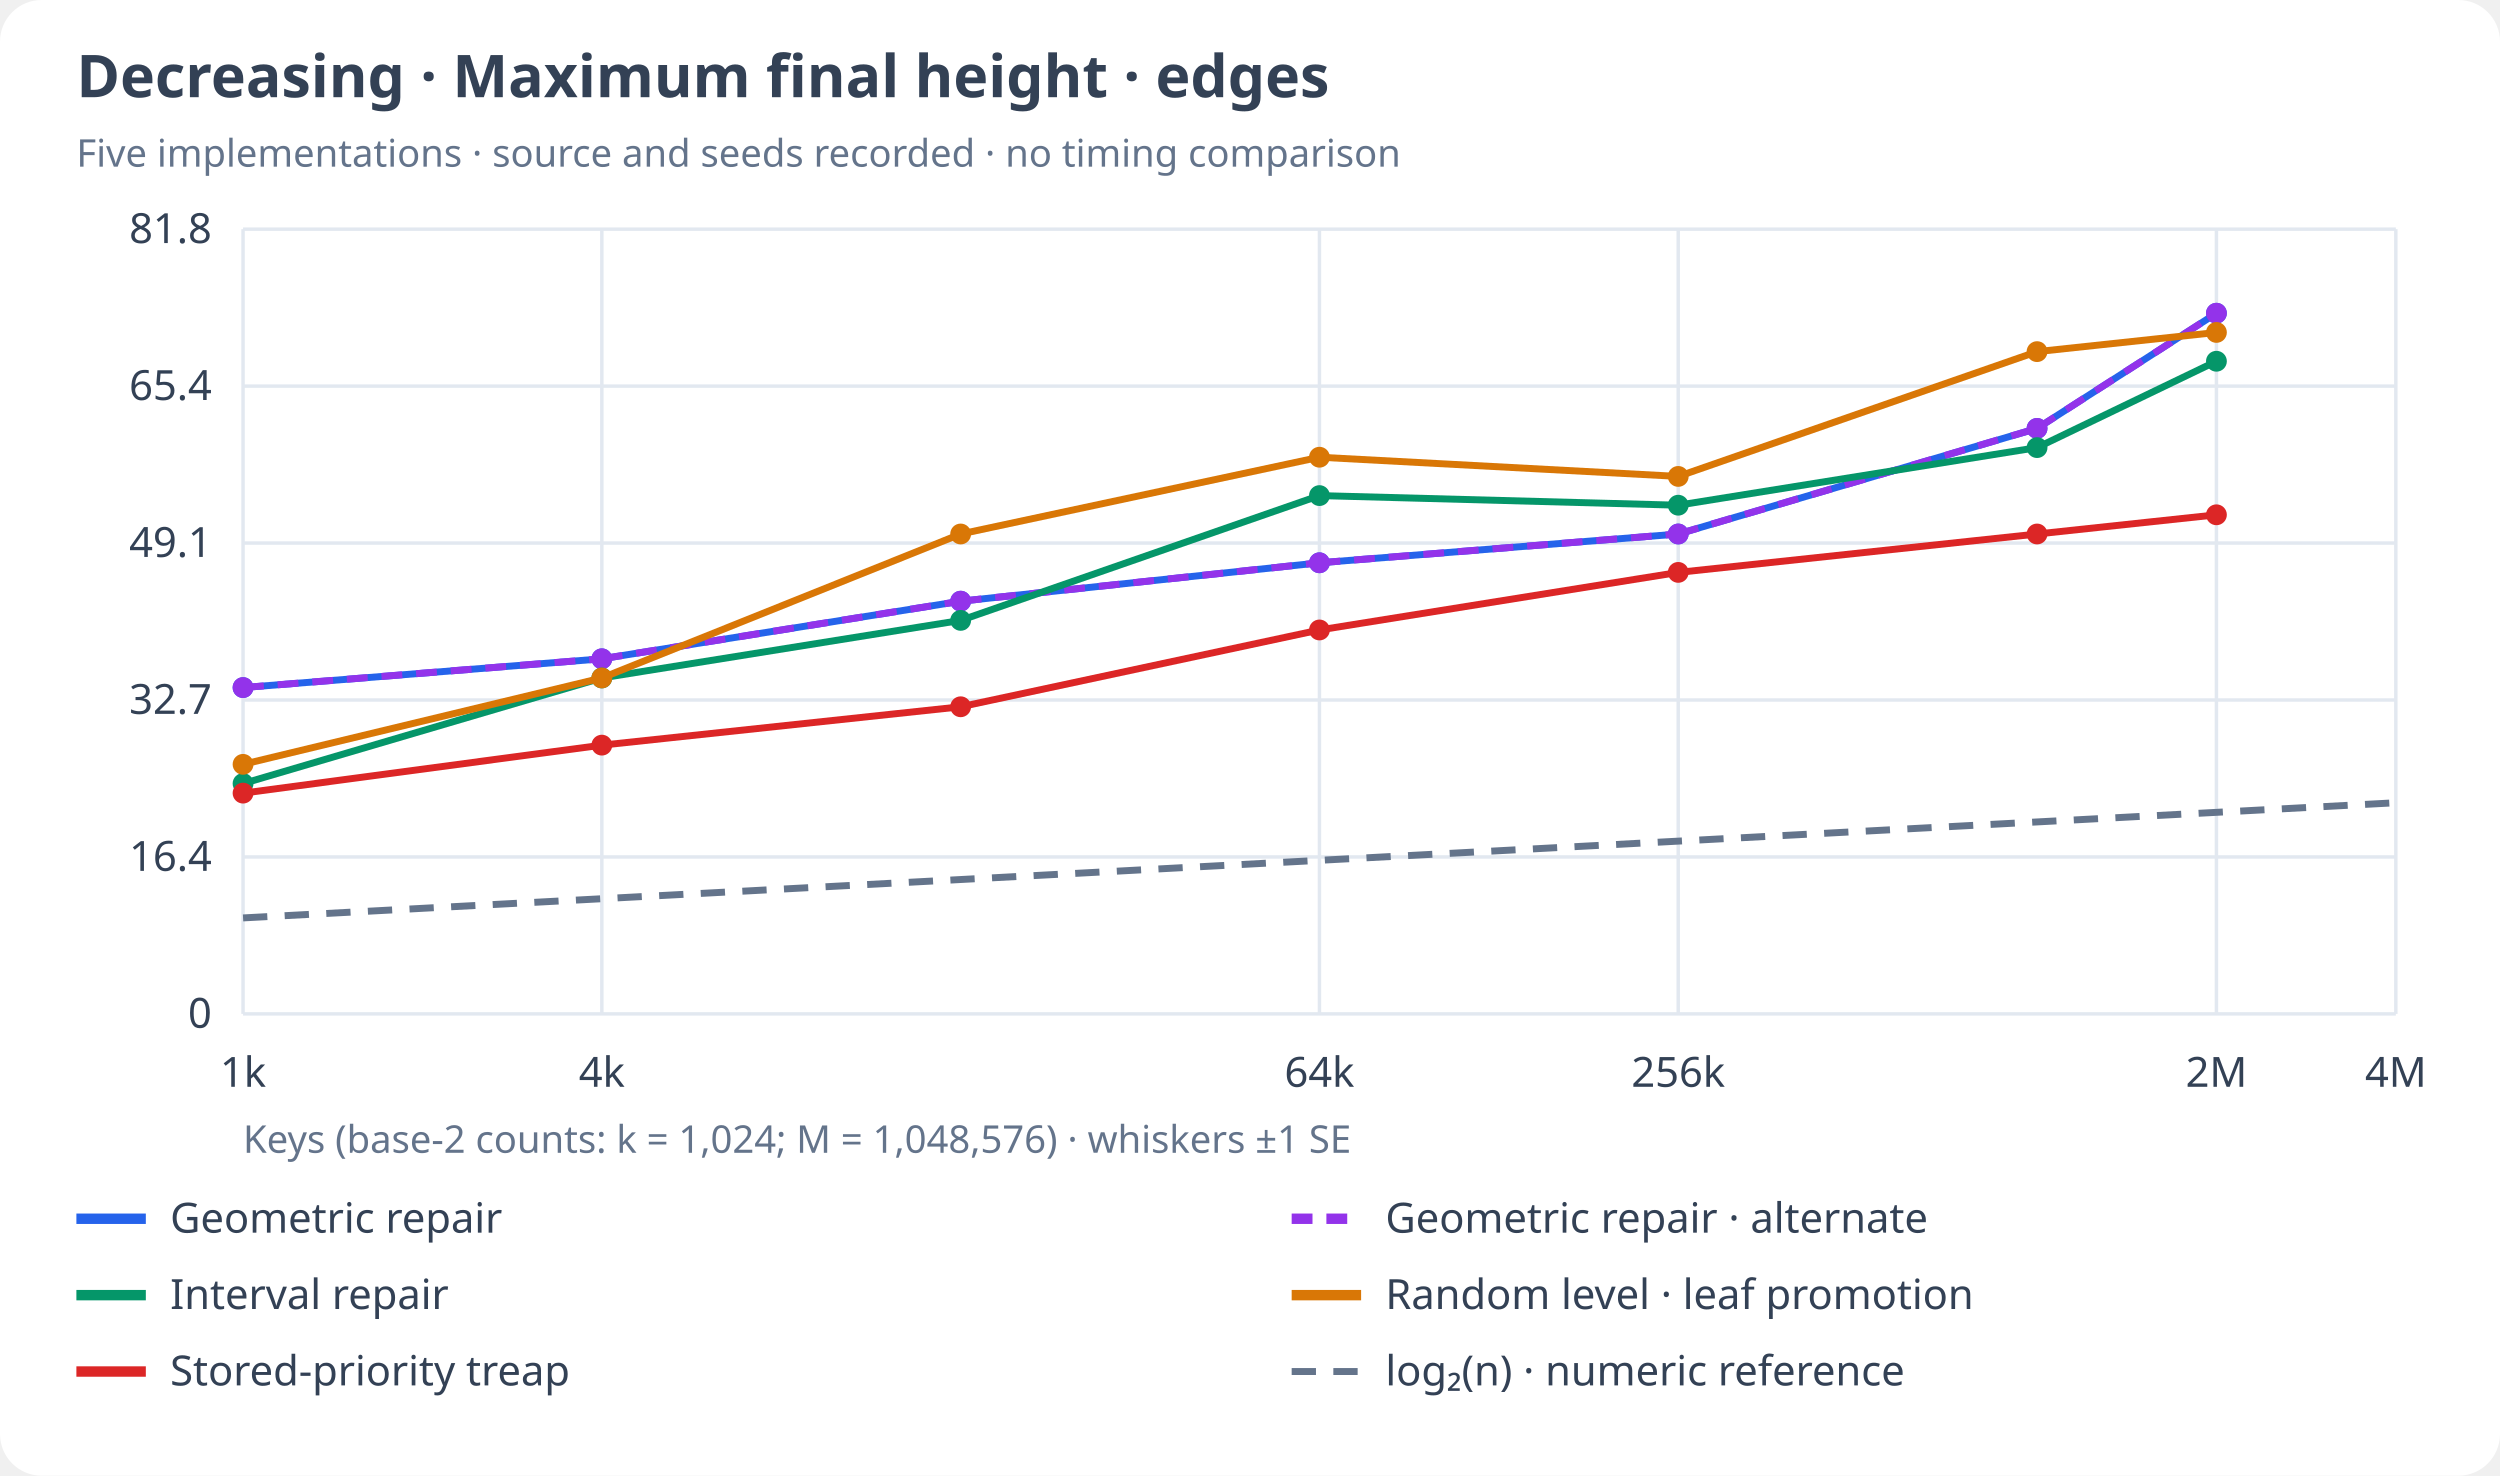
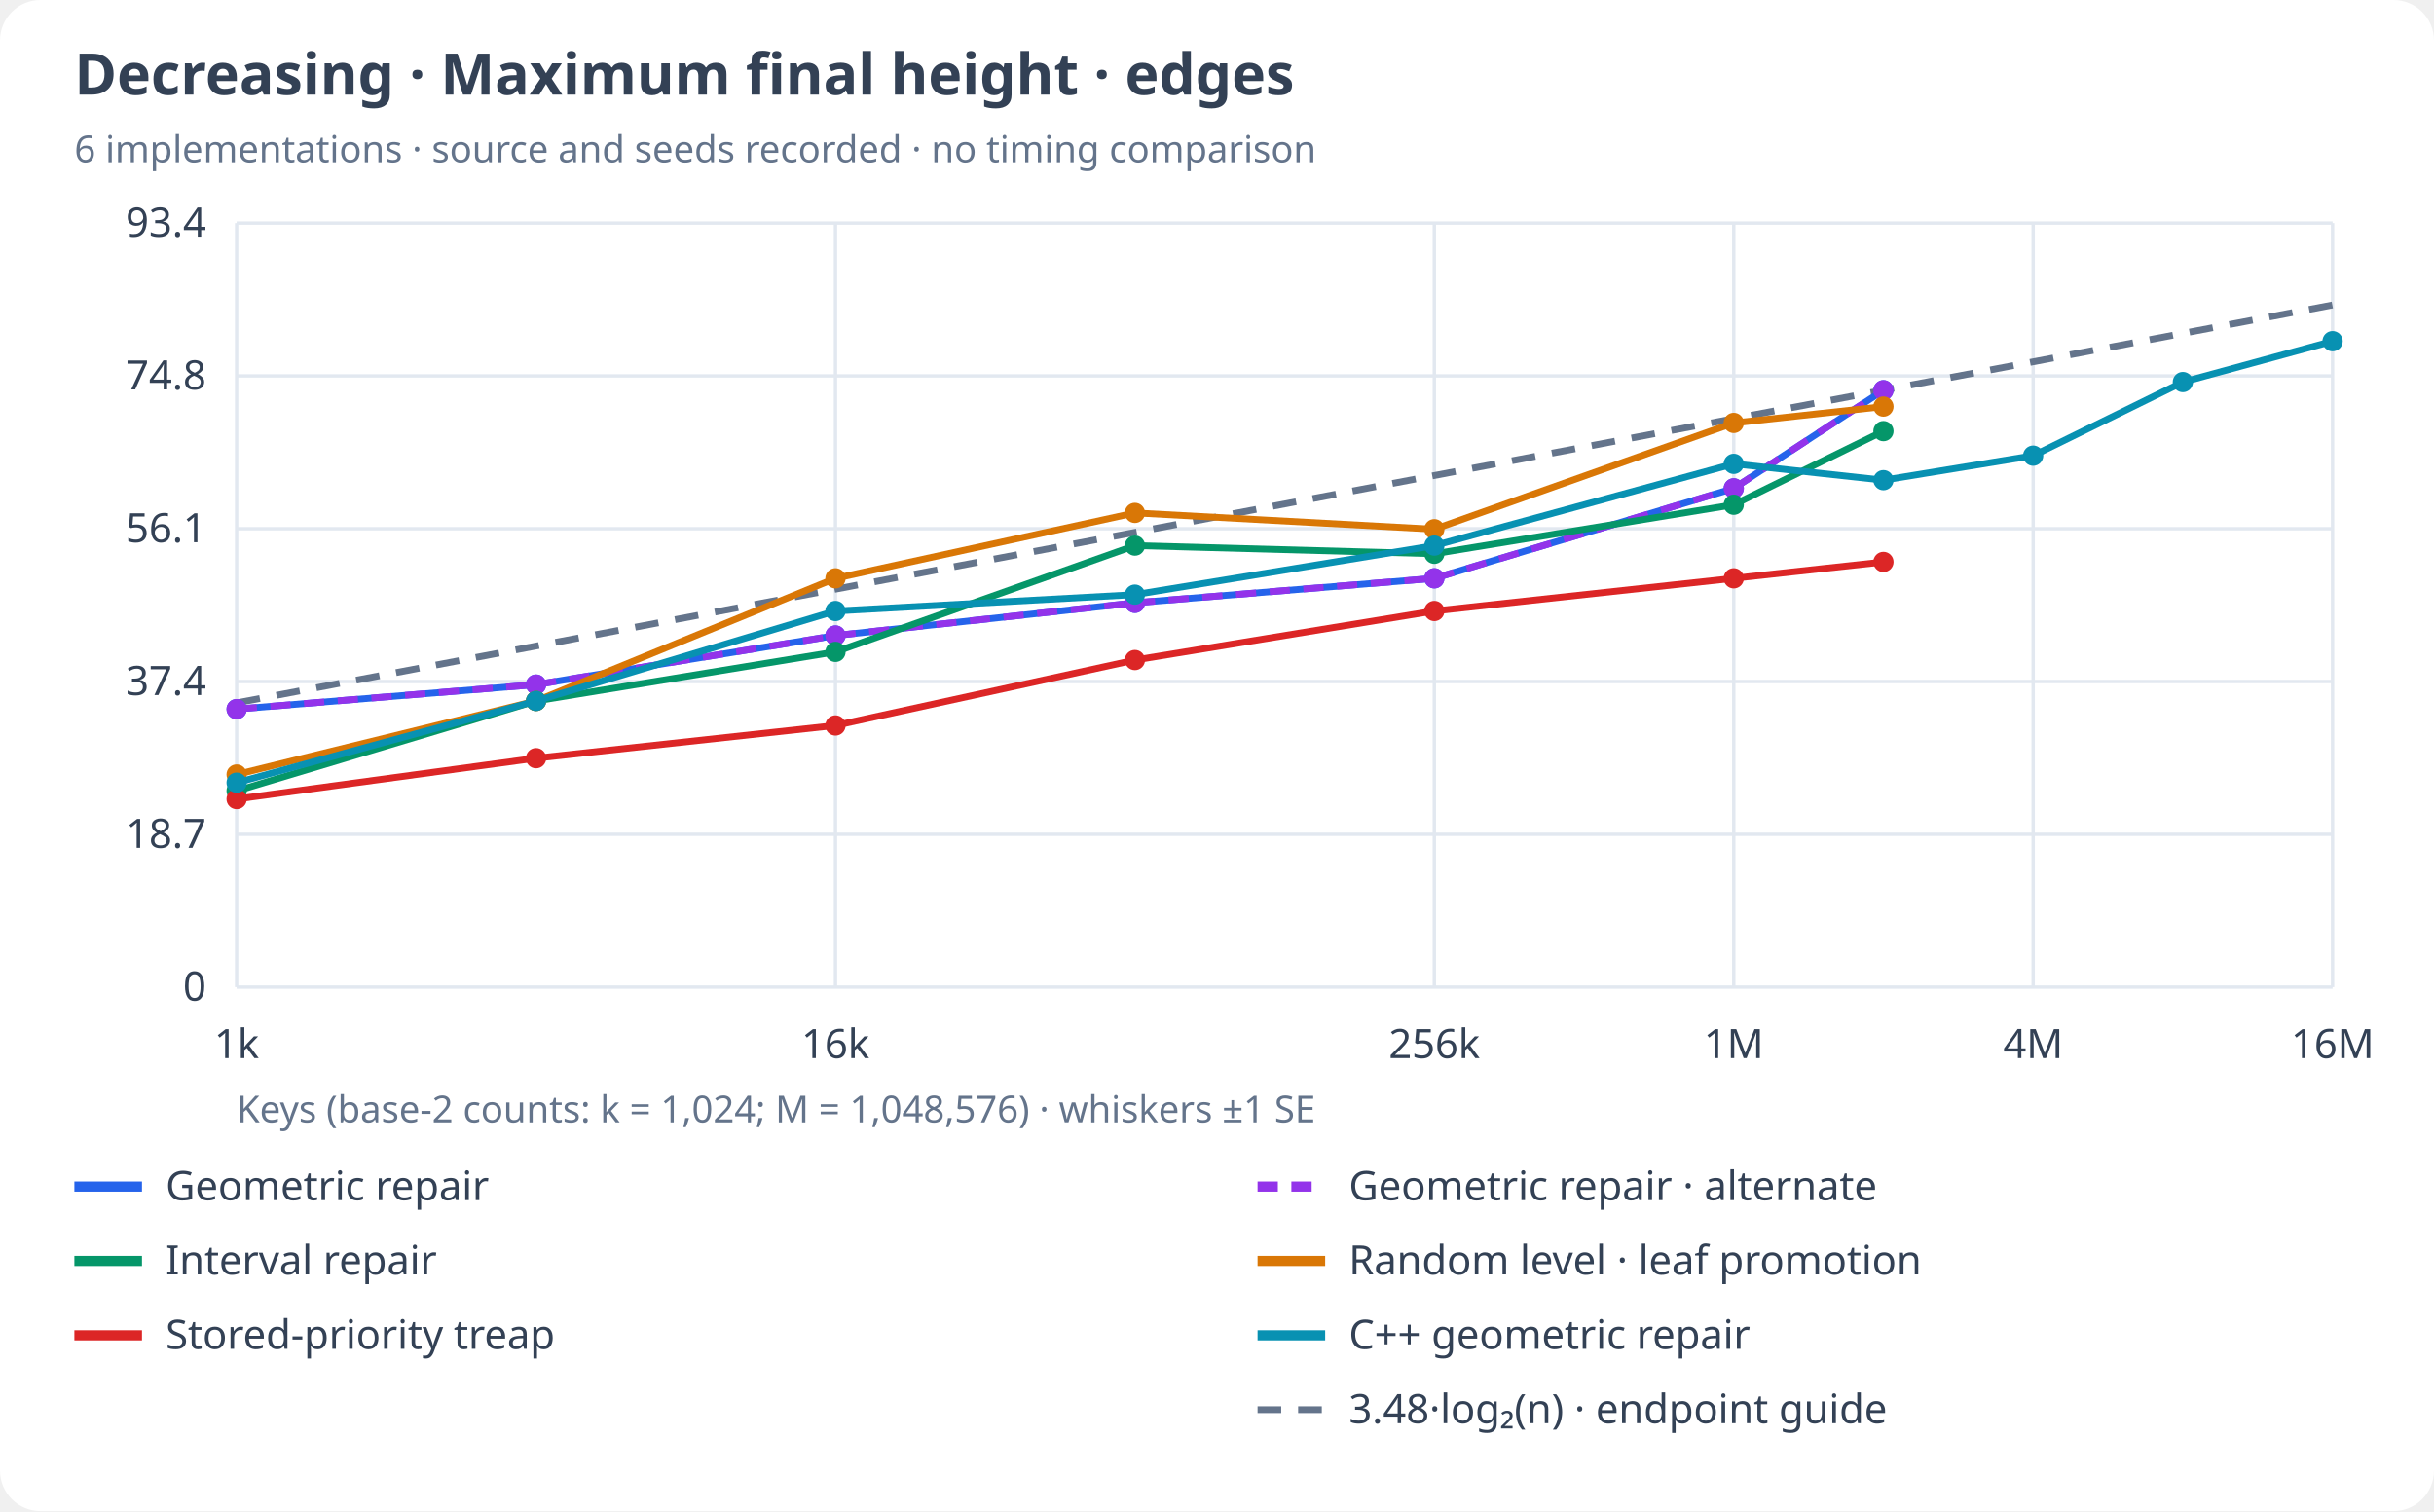
- <svg xmlns="http://www.w3.org/2000/svg" viewBox="0 0 720 425" role="img" aria-labelledby="decreasing-maximum_height-title decreasing-maximum_height-desc">
+ <svg xmlns="http://www.w3.org/2000/svg" viewBox="0 0 720 447" role="img" aria-labelledby="decreasing-maximum_height-title decreasing-maximum_height-desc">
  <style>text{font:12px system-ui,sans-serif;fill:#334155}.grid{stroke:#e2e8f0}</style>
-   <rect width="720" height="425" rx="12" fill="white" />
+   <rect width="720" height="447" rx="12" fill="white" />
  <text x="22" y="28" style="font-size:17px;font-weight:650">Decreasing · Maximum final height · edges</text>
-   <text x="22" y="48" style="font-size:11px;fill:#64748b">Five implementations · source and seeds recorded · no timing comparison</text>
+   <text x="22" y="48" style="font-size:11px;fill:#64748b">6 implementations · source and seeds recorded · no timing comparison</text>
  <path class="grid" d="M70,292.00h620" />
  <text x="61" y="296.00" text-anchor="end">0</text>
  <path class="grid" d="M70,246.80h620" />
-   <text x="61" y="250.80" text-anchor="end">16.4</text>
+   <text x="61" y="250.80" text-anchor="end">18.7</text>
  <path class="grid" d="M70,201.60h620" />
-   <text x="61" y="205.60" text-anchor="end">32.7</text>
+   <text x="61" y="205.60" text-anchor="end">37.4</text>
  <path class="grid" d="M70,156.40h620" />
-   <text x="61" y="160.40" text-anchor="end">49.1</text>
+   <text x="61" y="160.40" text-anchor="end">56.1</text>
  <path class="grid" d="M70,111.20h620" />
-   <text x="61" y="115.20" text-anchor="end">65.4</text>
+   <text x="61" y="115.20" text-anchor="end">74.8</text>
  <path class="grid" d="M70,66.00h620" />
-   <text x="61" y="70.00" text-anchor="end">81.8</text>
+   <text x="61" y="70.00" text-anchor="end">93.4</text>
  <path class="grid" d="M70.00,66v226" />
  <text x="70.00" y="313" text-anchor="middle">1k</text>
-   <path class="grid" d="M173.33,66v226" />
-   <text x="173.33" y="313" text-anchor="middle">4k</text>
-   <path class="grid" d="M380.00,66v226" />
-   <text x="380.00" y="313" text-anchor="middle">64k</text>
-   <path class="grid" d="M483.33,66v226" />
-   <text x="483.33" y="313" text-anchor="middle">256k</text>
-   <path class="grid" d="M638.33,66v226" />
-   <text x="638.33" y="313" text-anchor="middle">2M</text>
+   <path class="grid" d="M247.14,66v226" />
+   <text x="247.14" y="313" text-anchor="middle">16k</text>
+   <path class="grid" d="M424.29,66v226" />
+   <text x="424.29" y="313" text-anchor="middle">256k</text>
+   <path class="grid" d="M512.86,66v226" />
+   <text x="512.86" y="313" text-anchor="middle">1M</text>
+   <path class="grid" d="M601.43,66v226" />
+   <text x="601.43" y="313" text-anchor="middle">4M</text>
  <path class="grid" d="M690.00,66v226" />
-   <text x="690.00" y="313" text-anchor="middle">4M</text>
-   <path class="log-reference" d="M70.00,264.36L690.00,231.19" stroke="#64748b" stroke-width="2" stroke-dasharray="7 5" fill="none" />
-   <circle cx="70.00" cy="198.02" r="3" fill="#2563eb" />
-   <path d="M70.00,198.02L173.33,189.73" stroke="#2563eb" stroke-width="2" fill="none" />
-   <circle cx="173.33" cy="189.73" r="3" fill="#2563eb" />
-   <path d="M173.33,189.73L276.67,173.14" stroke="#2563eb" stroke-width="2" fill="none" />
-   <circle cx="276.67" cy="173.14" r="3" fill="#2563eb" />
-   <path d="M276.67,173.14L380.00,162.08" stroke="#2563eb" stroke-width="2" fill="none" />
-   <circle cx="380.00" cy="162.08" r="3" fill="#2563eb" />
-   <path d="M380.00,162.08L483.33,153.79" stroke="#2563eb" stroke-width="2" fill="none" />
-   <circle cx="483.33" cy="153.79" r="3" fill="#2563eb" />
-   <path d="M483.33,153.79L586.67,123.38" stroke="#2563eb" stroke-width="2" fill="none" />
-   <circle cx="586.67" cy="123.38" r="3" fill="#2563eb" />
-   <path d="M586.67,123.38L638.33,90.21" stroke="#2563eb" stroke-width="2" fill="none" />
-   <circle cx="638.33" cy="90.21" r="3" fill="#2563eb" />
+   <text x="690.00" y="313" text-anchor="middle">16M</text>
+   <path class="log-reference" data-constant="3.4761904761904763" d="M70.00,207.92L690.00,90.21" stroke="#64748b" stroke-width="2" stroke-dasharray="7 5" fill="none" />
+   <circle cx="70.00" cy="209.77" r="3" fill="#2563eb" />
+   <path d="M70.00,209.77L158.57,202.51" stroke="#2563eb" stroke-width="2" fill="none" />
+   <circle cx="158.57" cy="202.51" r="3" fill="#2563eb" />
+   <path d="M158.57,202.51L247.14,188.00" stroke="#2563eb" stroke-width="2" fill="none" />
+   <circle cx="247.14" cy="188.00" r="3" fill="#2563eb" />
+   <path d="M247.14,188.00L335.71,178.32" stroke="#2563eb" stroke-width="2" fill="none" />
+   <circle cx="335.71" cy="178.32" r="3" fill="#2563eb" />
+   <path d="M335.71,178.32L424.29,171.07" stroke="#2563eb" stroke-width="2" fill="none" />
+   <circle cx="424.29" cy="171.07" r="3" fill="#2563eb" />
+   <path d="M424.29,171.07L512.86,144.46" stroke="#2563eb" stroke-width="2" fill="none" />
+   <circle cx="512.86" cy="144.46" r="3" fill="#2563eb" />
+   <path d="M512.86,144.46L557.14,115.44" stroke="#2563eb" stroke-width="2" fill="none" />
+   <circle cx="557.14" cy="115.44" r="3" fill="#2563eb" />
  <path d="M22,351h20" stroke="#2563eb" stroke-width="3" />
  <text x="49" y="355">Geometric repair</text>
-   <circle cx="70.00" cy="198.02" r="3" fill="#9333ea" />
-   <path d="M70.00,198.02L173.33,189.73" stroke="#9333ea" stroke-width="2" fill="none" stroke-dasharray="6 4" />
-   <circle cx="173.33" cy="189.73" r="3" fill="#9333ea" />
-   <path d="M173.33,189.73L276.67,173.14" stroke="#9333ea" stroke-width="2" fill="none" stroke-dasharray="6 4" />
-   <circle cx="276.67" cy="173.14" r="3" fill="#9333ea" />
-   <path d="M276.67,173.14L380.00,162.08" stroke="#9333ea" stroke-width="2" fill="none" stroke-dasharray="6 4" />
-   <circle cx="380.00" cy="162.08" r="3" fill="#9333ea" />
-   <path d="M380.00,162.08L483.33,153.79" stroke="#9333ea" stroke-width="2" fill="none" stroke-dasharray="6 4" />
-   <circle cx="483.33" cy="153.79" r="3" fill="#9333ea" />
-   <path d="M483.33,153.79L586.67,123.38" stroke="#9333ea" stroke-width="2" fill="none" stroke-dasharray="6 4" />
-   <circle cx="586.67" cy="123.38" r="3" fill="#9333ea" />
-   <path d="M586.67,123.38L638.33,90.21" stroke="#9333ea" stroke-width="2" fill="none" stroke-dasharray="6 4" />
-   <circle cx="638.33" cy="90.21" r="3" fill="#9333ea" />
+   <circle cx="70.00" cy="209.77" r="3" fill="#9333ea" />
+   <path d="M70.00,209.77L158.57,202.51" stroke="#9333ea" stroke-width="2" fill="none" stroke-dasharray="6 4" />
+   <circle cx="158.57" cy="202.51" r="3" fill="#9333ea" />
+   <path d="M158.57,202.51L247.14,188.00" stroke="#9333ea" stroke-width="2" fill="none" stroke-dasharray="6 4" />
+   <circle cx="247.14" cy="188.00" r="3" fill="#9333ea" />
+   <path d="M247.14,188.00L335.71,178.32" stroke="#9333ea" stroke-width="2" fill="none" stroke-dasharray="6 4" />
+   <circle cx="335.71" cy="178.32" r="3" fill="#9333ea" />
+   <path d="M335.71,178.32L424.29,171.07" stroke="#9333ea" stroke-width="2" fill="none" stroke-dasharray="6 4" />
+   <circle cx="424.29" cy="171.07" r="3" fill="#9333ea" />
+   <path d="M424.29,171.07L512.86,144.46" stroke="#9333ea" stroke-width="2" fill="none" stroke-dasharray="6 4" />
+   <circle cx="512.86" cy="144.46" r="3" fill="#9333ea" />
+   <path d="M512.86,144.46L557.14,115.44" stroke="#9333ea" stroke-width="2" fill="none" stroke-dasharray="6 4" />
+   <circle cx="557.14" cy="115.44" r="3" fill="#9333ea" />
  <path d="M372,351h20" stroke="#9333ea" stroke-width="3" stroke-dasharray="6 4" />
  <text x="399" y="355">Geometric repair · alternate</text>
-   <circle cx="70.00" cy="225.66" r="3" fill="#059669" />
-   <path d="M70.00,225.66L173.33,195.25" stroke="#059669" stroke-width="2" fill="none" />
-   <circle cx="173.33" cy="195.25" r="3" fill="#059669" />
-   <path d="M173.33,195.25L276.67,178.67" stroke="#059669" stroke-width="2" fill="none" />
-   <circle cx="276.67" cy="178.67" r="3" fill="#059669" />
-   <path d="M276.67,178.67L380.00,142.73" stroke="#059669" stroke-width="2" fill="none" />
-   <circle cx="380.00" cy="142.73" r="3" fill="#059669" />
-   <path d="M380.00,142.73L483.33,145.50" stroke="#059669" stroke-width="2" fill="none" />
-   <circle cx="483.33" cy="145.50" r="3" fill="#059669" />
-   <path d="M483.33,145.50L586.67,128.91" stroke="#059669" stroke-width="2" fill="none" />
-   <circle cx="586.67" cy="128.91" r="3" fill="#059669" />
-   <path d="M586.67,128.91L638.33,104.04" stroke="#059669" stroke-width="2" fill="none" />
-   <circle cx="638.33" cy="104.04" r="3" fill="#059669" />
+   <circle cx="70.00" cy="233.95" r="3" fill="#059669" />
+   <path d="M70.00,233.95L158.57,207.35" stroke="#059669" stroke-width="2" fill="none" />
+   <circle cx="158.57" cy="207.35" r="3" fill="#059669" />
+   <path d="M158.57,207.35L247.14,192.83" stroke="#059669" stroke-width="2" fill="none" />
+   <circle cx="247.14" cy="192.83" r="3" fill="#059669" />
+   <path d="M247.14,192.83L335.71,161.39" stroke="#059669" stroke-width="2" fill="none" />
+   <circle cx="335.71" cy="161.39" r="3" fill="#059669" />
+   <path d="M335.71,161.39L424.29,163.81" stroke="#059669" stroke-width="2" fill="none" />
+   <circle cx="424.29" cy="163.81" r="3" fill="#059669" />
+   <path d="M424.29,163.81L512.86,149.30" stroke="#059669" stroke-width="2" fill="none" />
+   <circle cx="512.86" cy="149.30" r="3" fill="#059669" />
+   <path d="M512.86,149.30L557.14,127.53" stroke="#059669" stroke-width="2" fill="none" />
+   <circle cx="557.14" cy="127.53" r="3" fill="#059669" />
  <path d="M22,373h20" stroke="#059669" stroke-width="3" />
  <text x="49" y="377">Interval repair</text>
-   <circle cx="70.00" cy="220.13" r="3" fill="#d97706" />
-   <path d="M70.00,220.13L173.33,195.25" stroke="#d97706" stroke-width="2" fill="none" />
-   <circle cx="173.33" cy="195.25" r="3" fill="#d97706" />
-   <path d="M173.33,195.25L276.67,153.79" stroke="#d97706" stroke-width="2" fill="none" />
-   <circle cx="276.67" cy="153.79" r="3" fill="#d97706" />
-   <path d="M276.67,153.79L380.00,131.68" stroke="#d97706" stroke-width="2" fill="none" />
-   <circle cx="380.00" cy="131.68" r="3" fill="#d97706" />
-   <path d="M380.00,131.68L483.33,137.21" stroke="#d97706" stroke-width="2" fill="none" />
-   <circle cx="483.33" cy="137.21" r="3" fill="#d97706" />
-   <path d="M483.33,137.21L586.67,101.27" stroke="#d97706" stroke-width="2" fill="none" />
-   <circle cx="586.67" cy="101.27" r="3" fill="#d97706" />
-   <path d="M586.67,101.27L638.33,95.74" stroke="#d97706" stroke-width="2" fill="none" />
-   <circle cx="638.33" cy="95.74" r="3" fill="#d97706" />
+   <circle cx="70.00" cy="229.11" r="3" fill="#d97706" />
+   <path d="M70.00,229.11L158.57,207.35" stroke="#d97706" stroke-width="2" fill="none" />
+   <circle cx="158.57" cy="207.35" r="3" fill="#d97706" />
+   <path d="M158.57,207.35L247.14,171.07" stroke="#d97706" stroke-width="2" fill="none" />
+   <circle cx="247.14" cy="171.07" r="3" fill="#d97706" />
+   <path d="M247.14,171.07L335.71,151.72" stroke="#d97706" stroke-width="2" fill="none" />
+   <circle cx="335.71" cy="151.72" r="3" fill="#d97706" />
+   <path d="M335.71,151.72L424.29,156.55" stroke="#d97706" stroke-width="2" fill="none" />
+   <circle cx="424.29" cy="156.55" r="3" fill="#d97706" />
+   <path d="M424.29,156.55L512.86,125.11" stroke="#d97706" stroke-width="2" fill="none" />
+   <circle cx="512.86" cy="125.11" r="3" fill="#d97706" />
+   <path d="M512.86,125.11L557.14,120.27" stroke="#d97706" stroke-width="2" fill="none" />
+   <circle cx="557.14" cy="120.27" r="3" fill="#d97706" />
  <path d="M372,373h20" stroke="#d97706" stroke-width="3" />
  <text x="399" y="377">Random level · leaf promotion</text>
-   <circle cx="70.00" cy="228.42" r="3" fill="#dc2626" />
-   <path d="M70.00,228.42L173.33,214.60" stroke="#dc2626" stroke-width="2" fill="none" />
-   <circle cx="173.33" cy="214.60" r="3" fill="#dc2626" />
-   <path d="M173.33,214.60L276.67,203.55" stroke="#dc2626" stroke-width="2" fill="none" />
-   <circle cx="276.67" cy="203.55" r="3" fill="#dc2626" />
-   <path d="M276.67,203.55L380.00,181.43" stroke="#dc2626" stroke-width="2" fill="none" />
-   <circle cx="380.00" cy="181.43" r="3" fill="#dc2626" />
-   <path d="M380.00,181.43L483.33,164.85" stroke="#dc2626" stroke-width="2" fill="none" />
-   <circle cx="483.33" cy="164.85" r="3" fill="#dc2626" />
-   <path d="M483.33,164.85L586.67,153.79" stroke="#dc2626" stroke-width="2" fill="none" />
-   <circle cx="586.67" cy="153.79" r="3" fill="#dc2626" />
-   <path d="M586.67,153.79L638.33,148.26" stroke="#dc2626" stroke-width="2" fill="none" />
-   <circle cx="638.33" cy="148.26" r="3" fill="#dc2626" />
+   <circle cx="70.00" cy="236.37" r="3" fill="#dc2626" />
+   <path d="M70.00,236.37L158.57,224.28" stroke="#dc2626" stroke-width="2" fill="none" />
+   <circle cx="158.57" cy="224.28" r="3" fill="#dc2626" />
+   <path d="M158.57,224.28L247.14,214.60" stroke="#dc2626" stroke-width="2" fill="none" />
+   <circle cx="247.14" cy="214.60" r="3" fill="#dc2626" />
+   <path d="M247.14,214.60L335.71,195.25" stroke="#dc2626" stroke-width="2" fill="none" />
+   <circle cx="335.71" cy="195.25" r="3" fill="#dc2626" />
+   <path d="M335.71,195.25L424.29,180.74" stroke="#dc2626" stroke-width="2" fill="none" />
+   <circle cx="424.29" cy="180.74" r="3" fill="#dc2626" />
+   <path d="M424.29,180.74L512.86,171.07" stroke="#dc2626" stroke-width="2" fill="none" />
+   <circle cx="512.86" cy="171.07" r="3" fill="#dc2626" />
+   <path d="M512.86,171.07L557.14,166.23" stroke="#dc2626" stroke-width="2" fill="none" />
+   <circle cx="557.14" cy="166.23" r="3" fill="#dc2626" />
  <path d="M22,395h20" stroke="#dc2626" stroke-width="3" />
  <text x="49" y="399">Stored-priority treap</text>
-   <path d="M372,395h20" stroke="#64748b" stroke-width="2" stroke-dasharray="7 5" />
-   <text x="399" y="399">log₂(n) · numeric reference</text>
+   <circle cx="70.00" cy="231.53" r="3" fill="#0891b2" />
+   <path d="M70.00,231.53L158.57,207.35" stroke="#0891b2" stroke-width="2" fill="none" />
+   <circle cx="158.57" cy="207.35" r="3" fill="#0891b2" />
+   <path d="M158.57,207.35L247.14,180.74" stroke="#0891b2" stroke-width="2" fill="none" />
+   <circle cx="247.14" cy="180.74" r="3" fill="#0891b2" />
+   <path d="M247.14,180.74L335.71,175.90" stroke="#0891b2" stroke-width="2" fill="none" />
+   <circle cx="335.71" cy="175.90" r="3" fill="#0891b2" />
+   <path d="M335.71,175.90L424.29,161.39" stroke="#0891b2" stroke-width="2" fill="none" />
+   <circle cx="424.29" cy="161.39" r="3" fill="#0891b2" />
+   <path d="M424.29,161.39L512.86,137.21" stroke="#0891b2" stroke-width="2" fill="none" />
+   <circle cx="512.86" cy="137.21" r="3" fill="#0891b2" />
+   <path d="M512.86,137.21L557.14,142.04" stroke="#0891b2" stroke-width="2" fill="none" />
+   <circle cx="557.14" cy="142.04" r="3" fill="#0891b2" />
+   <path d="M557.14,142.04L601.43,134.79" stroke="#0891b2" stroke-width="2" fill="none" />
+   <circle cx="601.43" cy="134.79" r="3" fill="#0891b2" />
+   <path d="M601.43,134.79L645.71,113.02" stroke="#0891b2" stroke-width="2" fill="none" />
+   <circle cx="645.71" cy="113.02" r="3" fill="#0891b2" />
+   <path d="M645.71,113.02L690.00,100.93" stroke="#0891b2" stroke-width="2" fill="none" />
+   <circle cx="690.00" cy="100.93" r="3" fill="#0891b2" />
+   <path d="M372,395h20" stroke="#0891b2" stroke-width="3" />
+   <text x="399" y="399">C++ geometric repair</text>
+   <path d="M372,417h20" stroke="#64748b" stroke-width="2" stroke-dasharray="7 5" />
+   <text x="399" y="421">3.48·log₂(n) · endpoint guide</text>
  <text x="70" y="332" style="font-size:11px;fill:#64748b">Keys (base-2 counts: k = 1,024; M = 1,048,576) · whiskers ±1 SE</text>
</svg>
